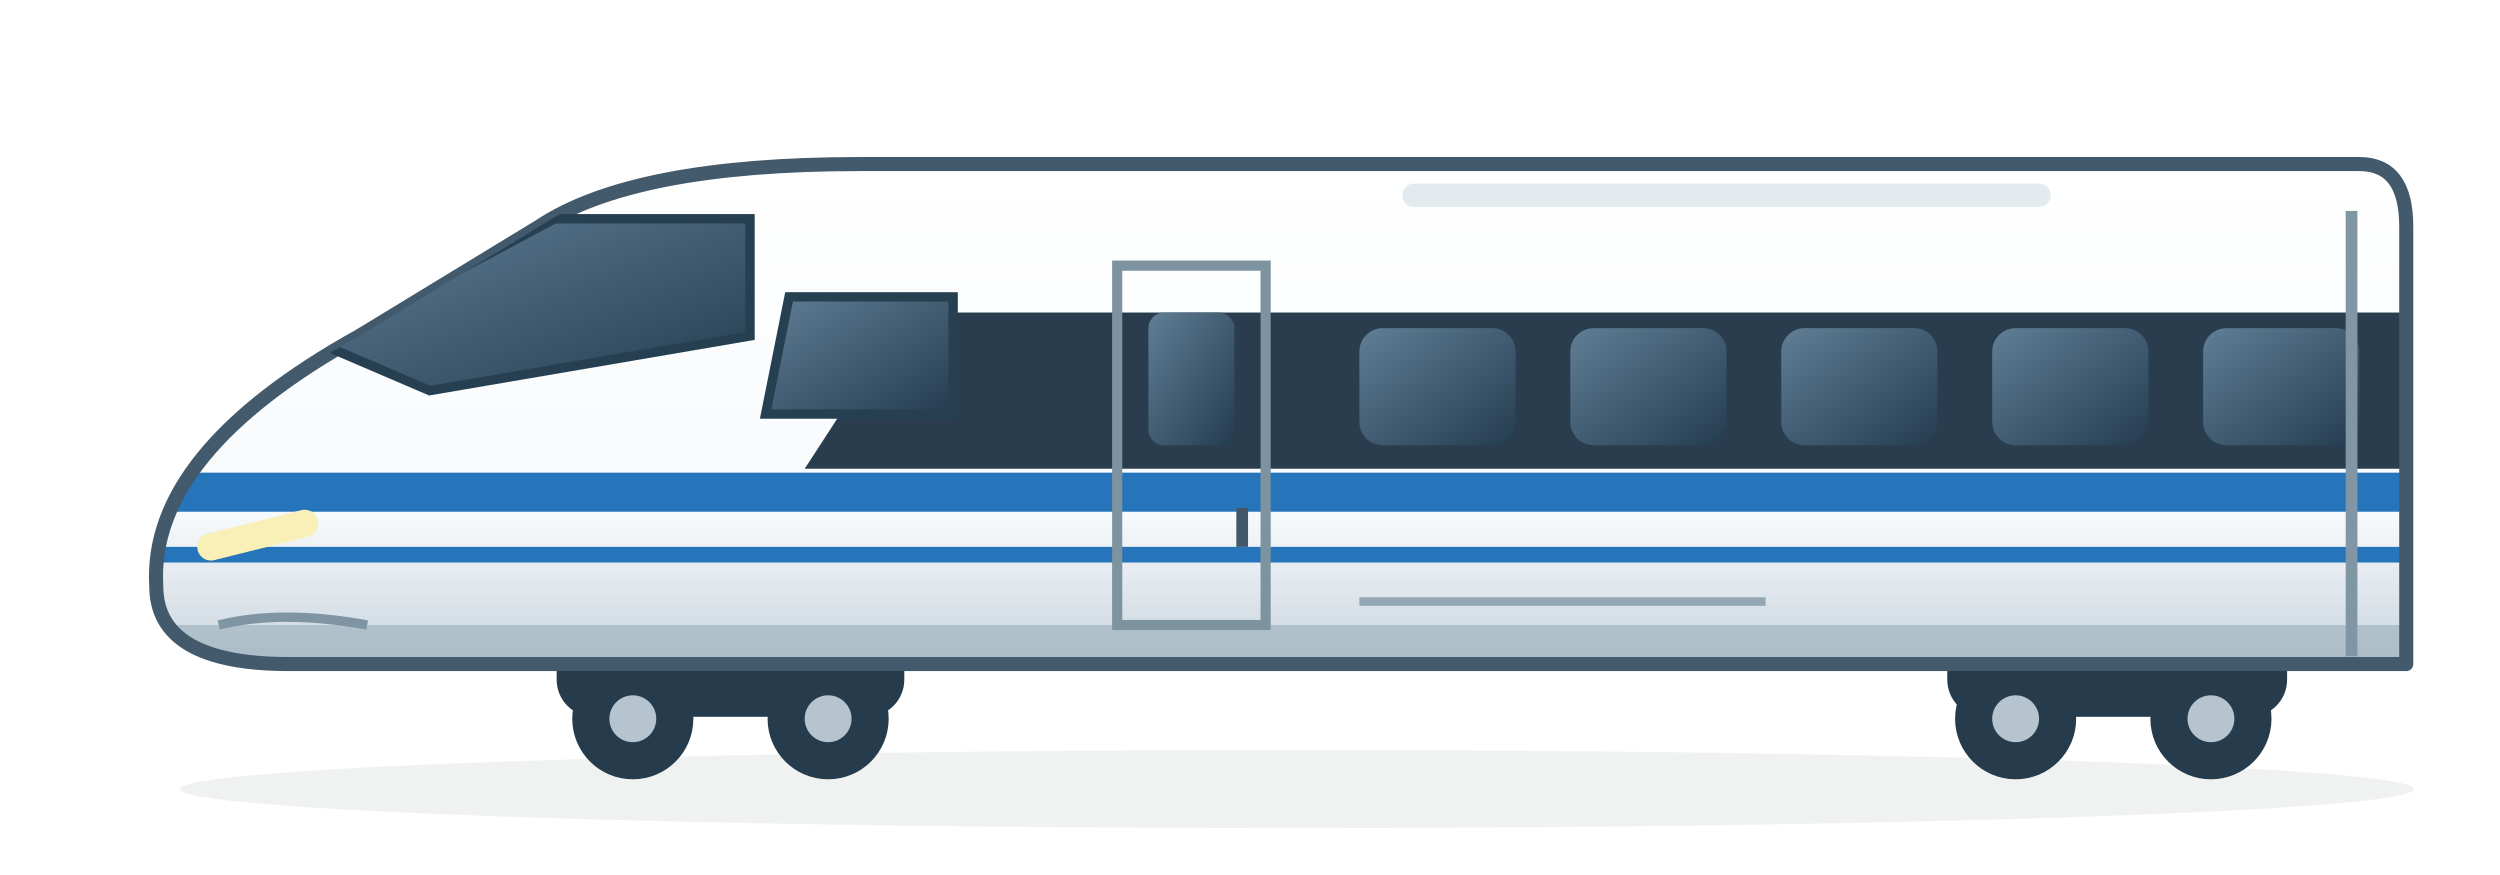
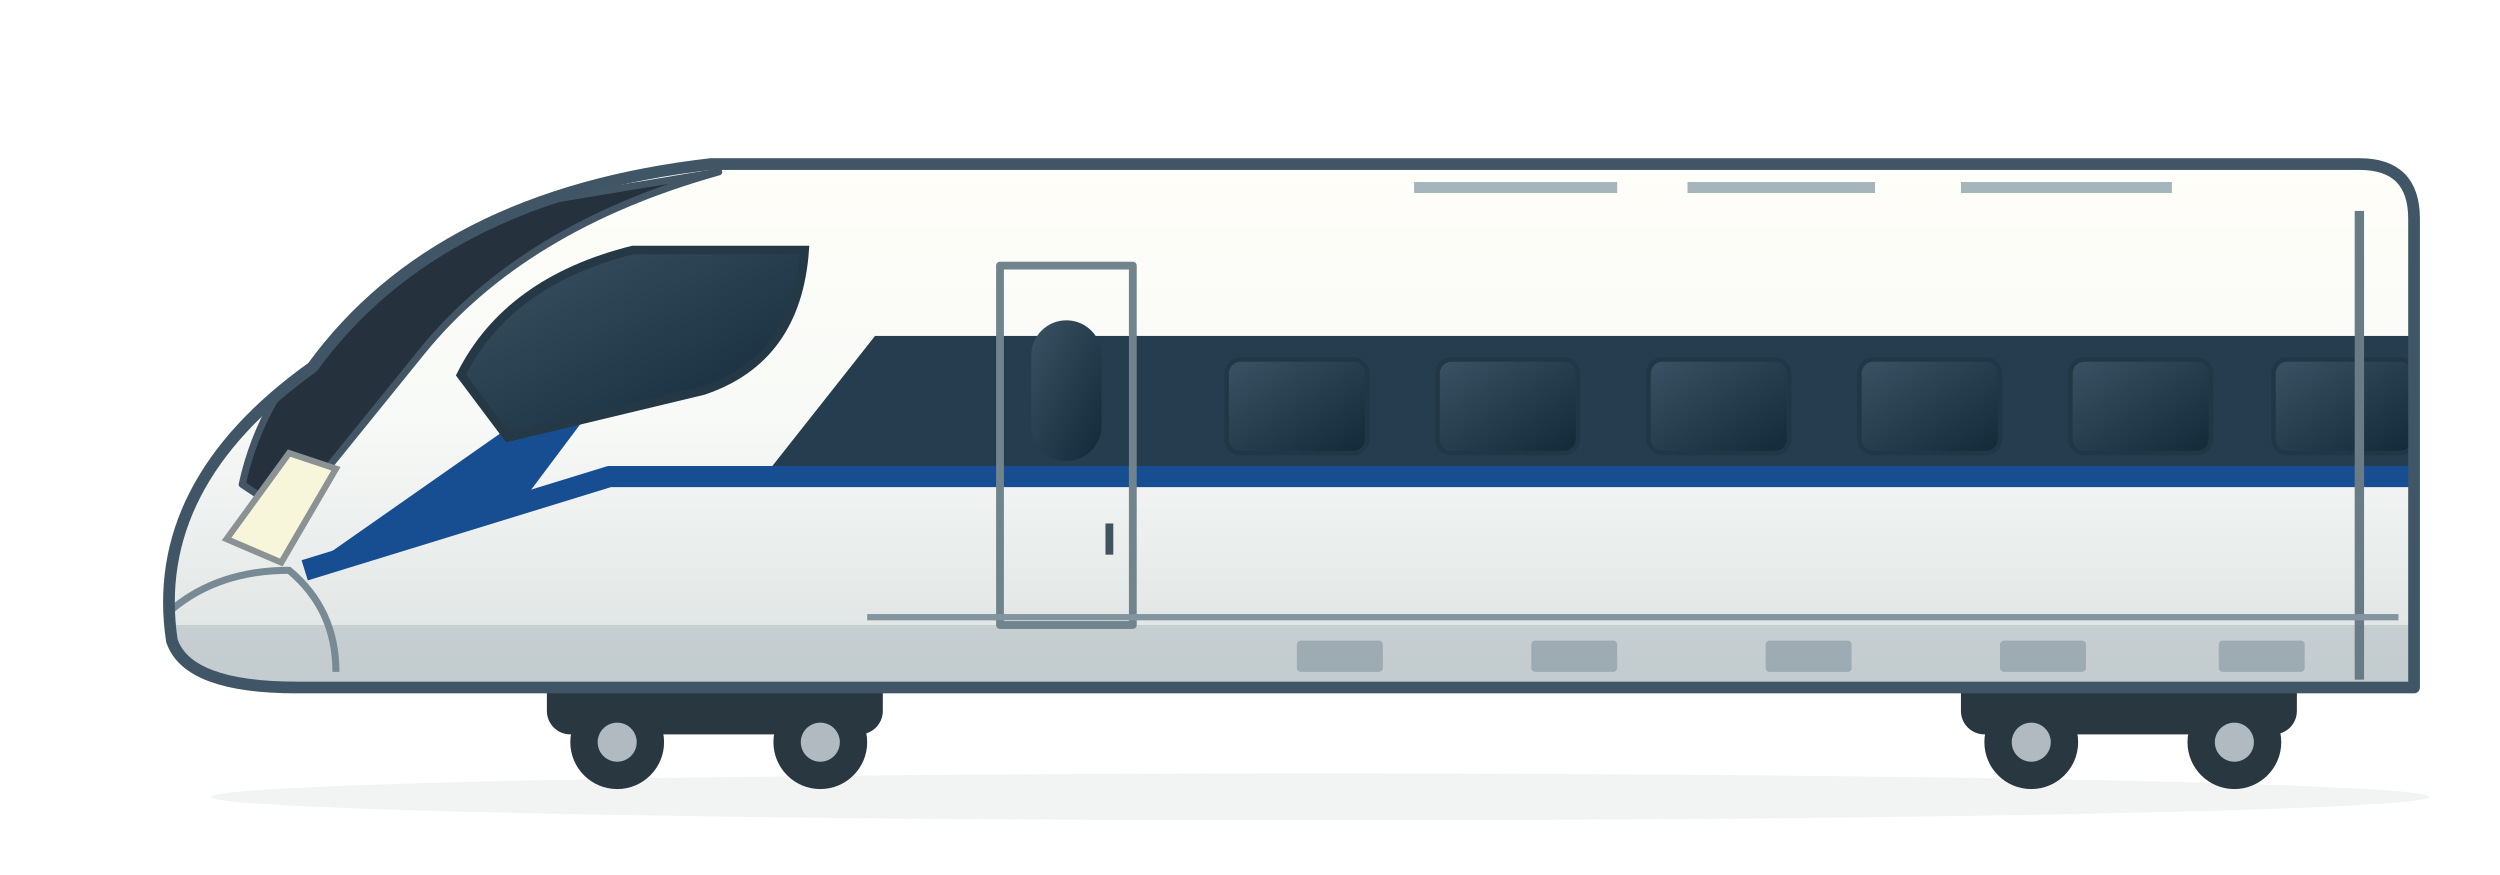
<svg xmlns="http://www.w3.org/2000/svg" viewBox="0 0 320 112" role="img" aria-labelledby="title desc">
  <defs>
    <linearGradient id="body" x1="0" y1="0" x2="0" y2="1">
-       <stop stop-color="#fff" />
-       <stop offset=".7" stop-color="#f7fafc" />
-       <stop offset="1" stop-color="#c9d4dd" />
+       <stop stop-color="#fffef9" />
+       <stop offset=".48" stop-color="#f8faf7" />
+       <stop offset="1" stop-color="#dbe1e1" />
+     </linearGradient>
+     <linearGradient id="noseSilver" x1="0" y1="0" x2="0" y2="1">
+       <stop stop-color="#d8e1e8" />
+       <stop offset=".55" stop-color="#b8c6d0" />
+       <stop offset="1" stop-color="#8b9fae" />
    </linearGradient>
    <linearGradient id="glass" x1="0" y1="0" x2="1" y2="1">
-       <stop stop-color="#607e95" />
-       <stop offset="1" stop-color="#243c50" />
+       <stop stop-color="#3b5264" />
+       <stop offset="1" stop-color="#122938" />
    </linearGradient>
    <clipPath id="car">
-       <path d="M20 75 Q19 58 46 43 L69 29 Q81 21 110 21 H302 Q308 21 308 29 V85 H37 Q20 85 20 75Z" />
+       <path d="M22 82Q19 62 40 47Q56 25 91 21H302Q309 21 309 28V88H38Q24 88 22 82Z" />
    </clipPath>
  </defs>
-   <ellipse cx="166" cy="101" rx="143" ry="5" fill="#315c42" opacity=".08" />
-   <g fill="#263c4c" stroke="#263c4c" stroke-width="1.5">
-     <rect x="72" y="81" width="43" height="10" rx="4" />
-     <rect x="250" y="81" width="42" height="10" rx="4" />
-     <circle cx="81" cy="92" r="7" />
-     <circle cx="106" cy="92" r="7" />
-     <circle cx="258" cy="92" r="7" />
-     <circle cx="283" cy="92" r="7" />
+   <ellipse cx="169" cy="102" rx="142" ry="3" fill="#315c42" opacity=".07" />
+   <g fill="#293740">
+     <rect x="70" y="84" width="43" height="10" rx="3" />
+     <rect x="251" y="84" width="43" height="10" rx="3" />
+     <circle cx="79" cy="95" r="6" />
+     <circle cx="105" cy="95" r="6" />
+     <circle cx="260" cy="95" r="6" />
+     <circle cx="286" cy="95" r="6" />
  </g>
-   <g fill="#b5c4cf">
-     <circle cx="81" cy="92" r="3" />
-     <circle cx="106" cy="92" r="3" />
-     <circle cx="258" cy="92" r="3" />
-     <circle cx="283" cy="92" r="3" />
+   <g fill="#b0bac0">
+     <circle cx="79" cy="95" r="2.5" />
+     <circle cx="105" cy="95" r="2.5" />
+     <circle cx="260" cy="95" r="2.5" />
+     <circle cx="286" cy="95" r="2.5" />
  </g>
-   <path d="M20 75 Q19 58 46 43 L69 29 Q81 21 110 21 H302 Q308 21 308 29 V85 H37 Q20 85 20 75Z" fill="url(#body)" />
+   <path d="M22 82Q19 62 40 47Q56 25 91 21H302Q309 21 309 28V88H38Q24 88 22 82Z" fill="url(#body)" />
  <g clip-path="url(#car)">
-     <path d="M10 80 H316 V90 H10Z" fill="#94a9b7" opacity=".55" />
-     <path d="M116 40 H316 V60 H103Z" fill="#293d4e" />
-     <path d="M15 63 H316" stroke="#2675bb" stroke-width="5" />
-     <path d="M20 71 H316" stroke="#2675bb" stroke-width="2" />
-     <rect x="174" y="42" width="20" height="15" rx="3" fill="url(#glass)" />
-     <rect x="201" y="42" width="20" height="15" rx="3" fill="url(#glass)" />
-     <rect x="228" y="42" width="20" height="15" rx="3" fill="url(#glass)" />
-     <rect x="255" y="42" width="20" height="15" rx="3" fill="url(#glass)" />
-     <rect x="282" y="42" width="20" height="15" rx="3" fill="url(#glass)" />
-     <path d="M143 34H162V80H143Z" fill="none" stroke="#7d939f" stroke-width="1.3" />
-     <rect x="147" y="40" width="11" height="17" rx="2" fill="url(#glass)" />
-     <path d="M159 65v5" stroke="#42586a" stroke-width="1.5" />
-     <path d="M301 27V84" stroke="#8196a4" stroke-width="1.5" />
-     <path d="M174 77H226" stroke="#93a7b5" stroke-width="1.1" />
+     <path d="M12 80H314V93H12Z" fill="#9daab1" opacity=".4" />
+     <path d="M112 43H312V62H97Z" fill="#253d4e" />
+     <path d="M39 73 78 61H314" fill="none" stroke="#174e92" stroke-width="2.7" stroke-linejoin="round" />
+     <path d="M39 73 69 52 79 48 67 64Z" fill="#174e92" />
+     <rect x="157" y="46" width="18" height="12" rx="1.8" fill="url(#glass)" stroke="#223746" stroke-width=".6" />
+     <rect x="184" y="46" width="18" height="12" rx="1.8" fill="url(#glass)" stroke="#223746" stroke-width=".6" />
+     <rect x="211" y="46" width="18" height="12" rx="1.8" fill="url(#glass)" stroke="#223746" stroke-width=".6" />
+     <rect x="238" y="46" width="18" height="12" rx="1.8" fill="url(#glass)" stroke="#223746" stroke-width=".6" />
+     <rect x="265" y="46" width="18" height="12" rx="1.8" fill="url(#glass)" stroke="#223746" stroke-width=".6" />
+     <rect x="291" y="46" width="18" height="12" rx="1.8" fill="url(#glass)" stroke="#223746" stroke-width=".6" />
+     <path d="M31 62Q36 39 68 26L92 22Q67 29 54 45L37 66Z" fill="#25323d" />
+     <path d="M59 48Q65 36 81 32H103Q102 46 90 50L65 56Z" fill="url(#glass)" stroke="#253845" stroke-width="1.1" />
+     <path d="M31 62Q36 39 68 26L92 22Q67 29 54 45L37 66Z" fill="none" stroke="#435665" stroke-width="0.9" stroke-linejoin="round" />
+     <path d="M29 69 37 58 43 60 36 72Z" fill="#f7f6db" stroke="#8a9293" stroke-width=".8" />
+     <path d="M128 34H145V80H128Z" fill="none" stroke="#71838c" stroke-width="1" stroke-linejoin="round" />
+     <rect x="132" y="41" width="9" height="18" rx="4.5" fill="url(#glass)" />
+     <path d="M142 67v4" fill="none" stroke="#41545e" stroke-width="1" stroke-linejoin="round" />
+     <path d="M302 27V87" fill="none" stroke="#697b84" stroke-width="1.2" stroke-linejoin="round" />
+     <path d="M111 79H307" fill="none" stroke="#82959f" stroke-width="0.8" stroke-linejoin="round" />
+     <rect x="166" y="82" width="11" height="4" rx=".5" fill="#83949e" opacity=".6" />
+     <rect x="196" y="82" width="11" height="4" rx=".5" fill="#83949e" opacity=".6" />
+     <rect x="226" y="82" width="11" height="4" rx=".5" fill="#83949e" opacity=".6" />
+     <rect x="256" y="82" width="11" height="4" rx=".5" fill="#83949e" opacity=".6" />
+     <rect x="284" y="82" width="11" height="4" rx=".5" fill="#83949e" opacity=".6" />
+     <path d="M181 24H207 M216 24H240 M251 24H278" fill="none" stroke="#a5b5bc" stroke-width="1.4" stroke-linejoin="round" />
+     <path d="M22 78Q28 73 37 73Q43 78 43 86" fill="none" stroke="#788a94" stroke-width="0.9" stroke-linejoin="round" />
  </g>
-   <path d="M20 75 Q19 58 46 43 L69 29 Q81 21 110 21 H302 Q308 21 308 29 V85 H37 Q20 85 20 75Z" fill="none" stroke="#425a6b" stroke-width="1.8" stroke-linejoin="round" />
-   <g clip-path="url(#car)">
-     <path d="M41 44 71 28 H96 L96 43 55 50Z" fill="url(#glass)" stroke="#263f51" stroke-width="1.2" />
-     <path d="M101 38 H122 V53 H98Z" fill="url(#glass)" stroke="#263f51" stroke-width="1.2" />
-   </g>
-   <path d="M27 70l12-3" stroke="#f9f0b8" stroke-width="3.5" stroke-linecap="round" />
-   <path d="M28 80Q36 78 47 80" fill="none" stroke="#8095a4" stroke-width="1.2" />
-   <path d="M181 25H261" stroke="#e4ebef" stroke-width="3" stroke-linecap="round" />
+   <path d="M22 82Q19 62 40 47Q56 25 91 21H302Q309 21 309 28V88H38Q24 88 22 82Z" fill="none" stroke="#405666" stroke-width="1.5" stroke-linejoin="round" />
</svg>
